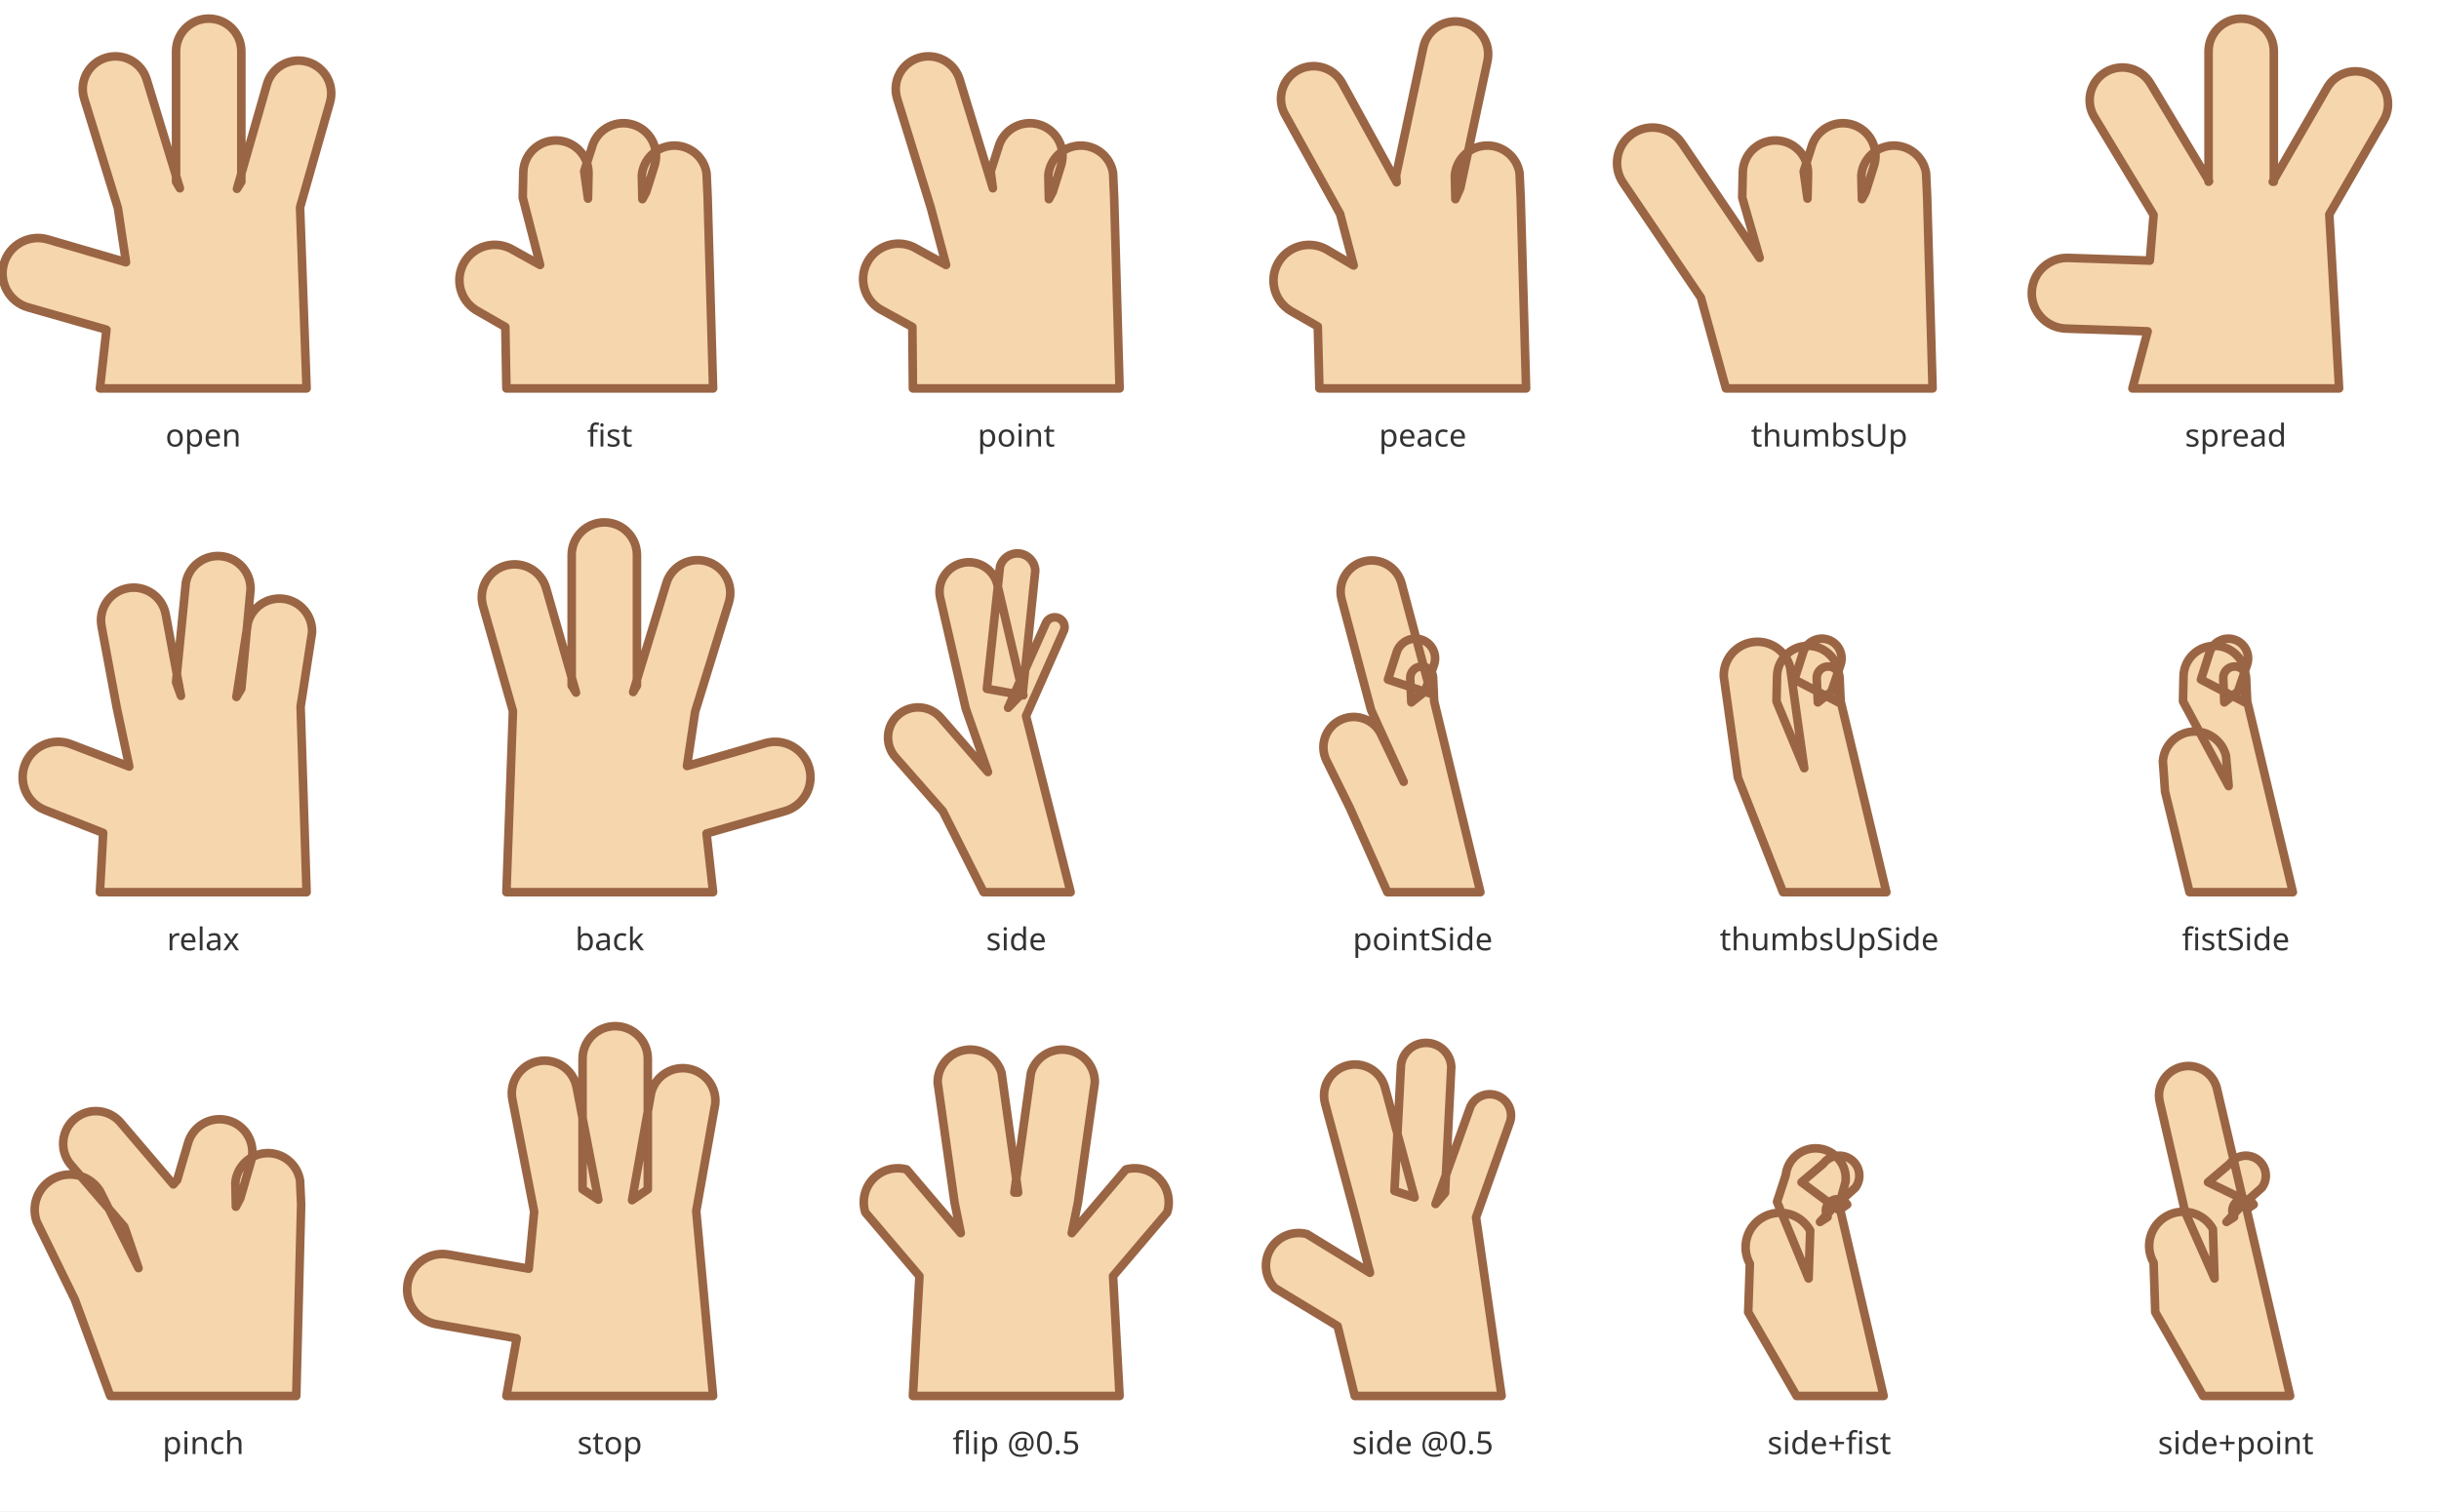
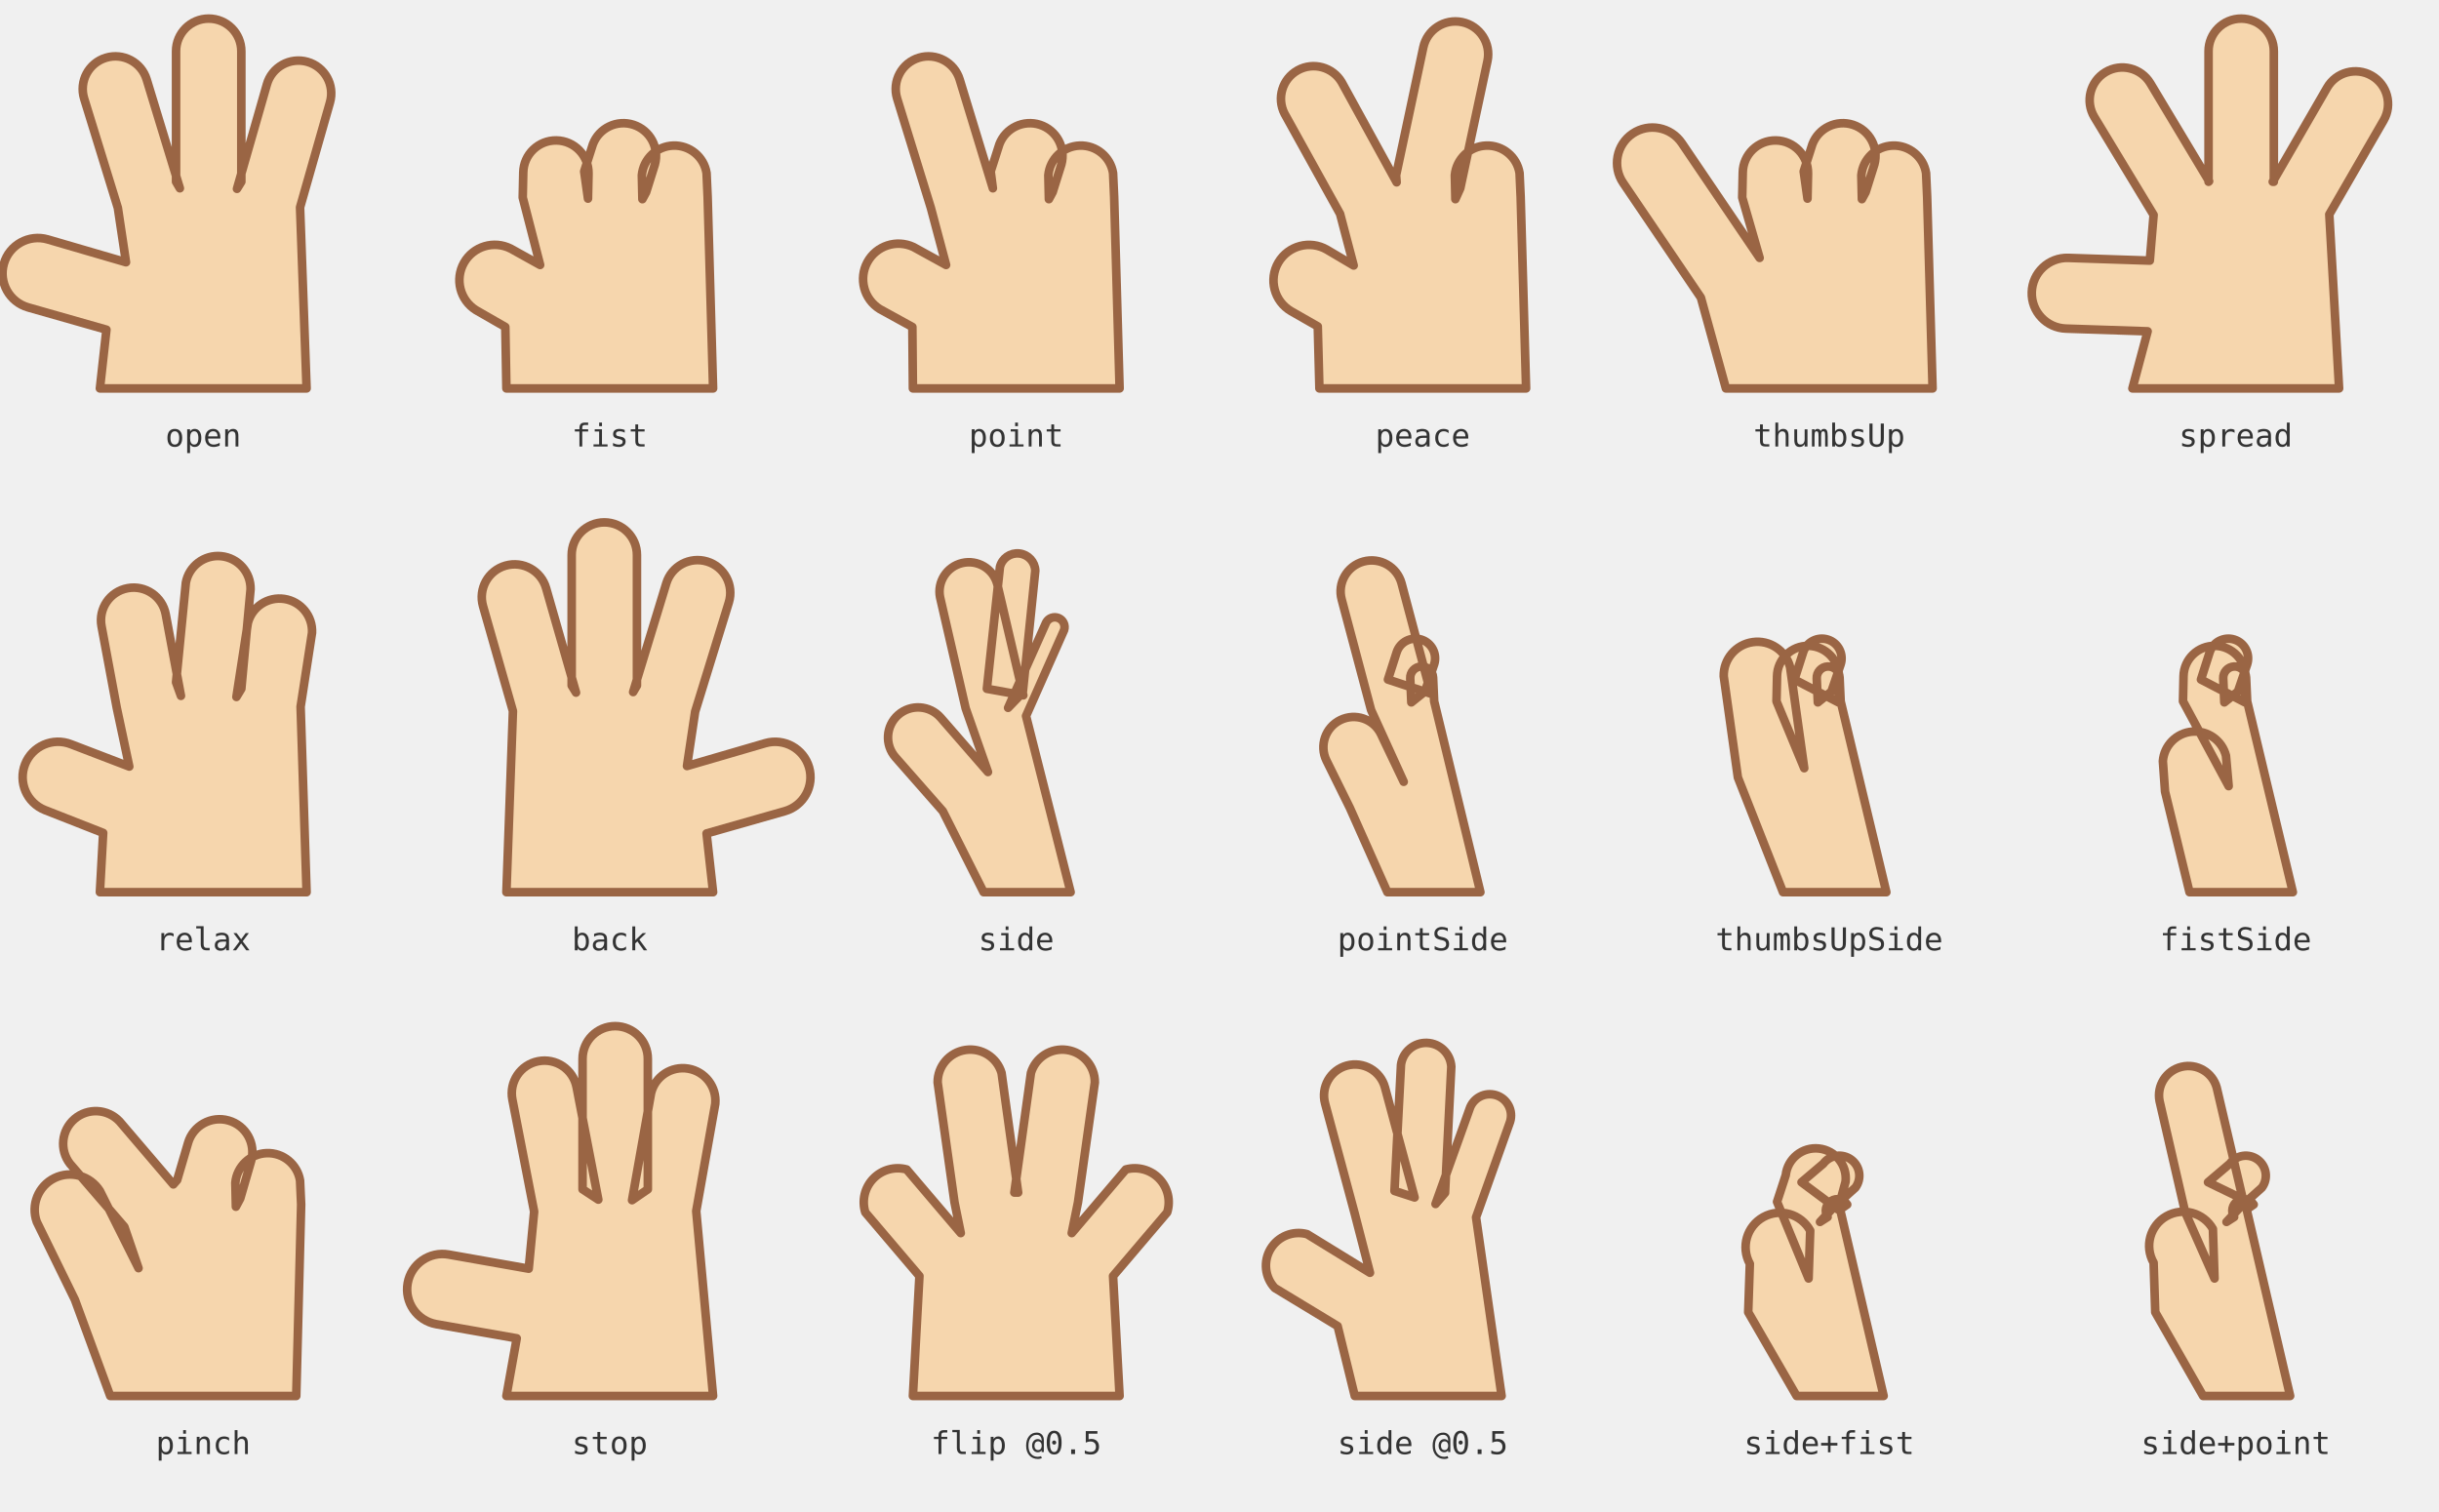
- <svg xmlns="http://www.w3.org/2000/svg" width="852" height="528" viewBox="0 0 852 528">
-   <rect width="100%" height="100%" fill="#fff" />
+ <svg xmlns="http://www.w3.org/2000/svg" width="852" height="528" viewBox="0 0 852 528" style="color:#333">
  <g transform="translate(71 92)">
    <path d="M -19 23 L -17.8 12.2 L -32.2 8.1 A 6.5 6.5 0 0 1 -28.6 -4.4 L -14.2 -0.2 L -15.7 -10.2 L -21.9 -30.3 A 6 6 0 0 1 -10.4 -33.8 L -4.3 -13.8 L -5 -15 L -5 -39 A 6 6 0 0 1 7 -39 L 7 -15 L 6.2 -13.7 L 11.7 -32.9 A 6 6 0 0 1 23.3 -29.6 L 17.8 -10.3 L 19 23 Z" transform="scale(1.9)" fill="#f6d6ad" stroke="#9a6544" stroke-width="1.579" stroke-linejoin="round" />
-     <text y="64" text-anchor="middle" font-family="system-ui, sans-serif" font-size="11" fill="#333">open</text>
+     <text y="64" text-anchor="middle" font-family="JetBrains Mono, ui-monospace, monospace" font-size="11" fill="currentColor">open</text>
  </g>
  <g transform="translate(213 92)">
    <path d="M -19 23 L -19.2 11.7 L -24.6 8.6 A 6.5 6.5 0 0 1 -18.2 -2.7 L -12.8 0.3 L -16 -12.1 L -15.9 -16.7 A 6 6 0 0 1 -3.9 -16.5 L -4 -11.9 L -4.7 -16.9 L -3.1 -21.9 A 6 6 0 0 1 8.3 -18.2 L 6.7 -13.1 L 6 -11.8 L 5.9 -16.2 A 6 6 0 0 1 17.8 -16.6 L 18 -12.2 L 19 23 Z" transform="scale(1.9)" fill="#f6d6ad" stroke="#9a6544" stroke-width="1.579" stroke-linejoin="round" />
-     <text y="64" text-anchor="middle" font-family="system-ui, sans-serif" font-size="11" fill="#333">fist</text>
+     <text y="64" text-anchor="middle" font-family="JetBrains Mono, ui-monospace, monospace" font-size="11" fill="currentColor">fist</text>
  </g>
  <g transform="translate(355 92)">
    <path d="M -19 23 L -19.1 11.7 L -25.1 8.4 A 6.5 6.5 0 0 1 -18.9 -3 L -12.9 0.3 L -15.7 -10.2 L -21.9 -30.3 A 6 6 0 0 1 -10.4 -33.8 L -4.3 -13.8 L -4.7 -16.9 L -3.1 -21.9 A 6 6 0 0 1 8.3 -18.2 L 6.7 -13.1 L 6 -11.8 L 5.9 -16.2 A 6 6 0 0 1 17.8 -16.6 L 18 -12.2 L 19 23 Z" transform="scale(1.9)" fill="#f6d6ad" stroke="#9a6544" stroke-width="1.579" stroke-linejoin="round" />
-     <text y="64" text-anchor="middle" font-family="system-ui, sans-serif" font-size="11" fill="#333">point</text>
+     <text y="64" text-anchor="middle" font-family="JetBrains Mono, ui-monospace, monospace" font-size="11" fill="currentColor">point</text>
  </g>
  <g transform="translate(497 92)">
    <path d="M -19 23 L -19.3 11.6 L -24.2 8.8 A 6.5 6.5 0 0 1 -17.6 -2.5 L -12.7 0.4 L -15.2 -9.1 L -25.4 -27.5 A 6 6 0 0 1 -14.9 -33.3 L -4.8 -14.9 L -4.9 -16.2 L 0.1 -39.7 A 6 6 0 0 1 11.9 -37.2 L 6.9 -13.8 L 6 -11.8 L 5.9 -16.2 A 6 6 0 0 1 17.8 -16.6 L 18 -12.2 L 19 23 Z" transform="scale(1.9)" fill="#f6d6ad" stroke="#9a6544" stroke-width="1.579" stroke-linejoin="round" />
-     <text y="64" text-anchor="middle" font-family="system-ui, sans-serif" font-size="11" fill="#333">peace</text>
+     <text y="64" text-anchor="middle" font-family="JetBrains Mono, ui-monospace, monospace" font-size="11" fill="currentColor">peace</text>
  </g>
  <g transform="translate(639 92)">
    <path d="M -19 23 L -23.6 6.3 L -37.9 -14.8 A 6.5 6.5 0 0 1 -27.1 -22.1 L -12.8 -1 L -16 -12.1 L -15.9 -16.7 A 6 6 0 0 1 -3.9 -16.5 L -4 -11.9 L -4.7 -16.9 L -3.1 -21.9 A 6 6 0 0 1 8.3 -18.2 L 6.7 -13.1 L 6 -11.8 L 5.9 -16.2 A 6 6 0 0 1 17.8 -16.6 L 18 -12.2 L 19 23 Z" transform="scale(1.9)" fill="#f6d6ad" stroke="#9a6544" stroke-width="1.579" stroke-linejoin="round" />
-     <text y="64" text-anchor="middle" font-family="system-ui, sans-serif" font-size="11" fill="#333">thumbsUp</text>
+     <text y="64" text-anchor="middle" font-family="JetBrains Mono, ui-monospace, monospace" font-size="11" fill="currentColor">thumbsUp</text>
  </g>
  <g transform="translate(781 92)">
    <path d="M -19 23 L -16.2 12.5 L -31.2 12 A 6.5 6.5 0 0 1 -30.8 -1 L -15.8 -0.5 L -15.1 -8.9 L -26 -26.9 A 6 6 0 0 1 -15.7 -33.1 L -4.9 -15.1 L -5 -15 L -5 -39 A 6 6 0 0 1 7 -39 L 7 -15 L 6.8 -15 L 16.8 -32.3 A 6 6 0 0 1 27.2 -26.3 L 17.2 -9 L 19 23 Z" transform="scale(1.9)" fill="#f6d6ad" stroke="#9a6544" stroke-width="1.579" stroke-linejoin="round" />
-     <text y="64" text-anchor="middle" font-family="system-ui, sans-serif" font-size="11" fill="#333">spread</text>
+     <text y="64" text-anchor="middle" font-family="JetBrains Mono, ui-monospace, monospace" font-size="11" fill="currentColor">spread</text>
  </g>
  <g transform="translate(71 268)">
    <path d="M -19 23 L -18.4 12.1 L -29.1 7.9 A 6.5 6.5 0 0 1 -24.3 -4.2 L -13.6 -0.1 L -15.9 -10.9 L -18.7 -25.9 A 6 6 0 0 1 -6.9 -28.1 L -4.1 -13.1 L -5 -15.6 L -3.2 -33.9 A 6 6 0 0 1 8.7 -32.7 L 7 -14.4 L 6.1 -12.9 L 8.2 -26.5 A 6 6 0 0 1 20 -24.7 L 17.9 -11.1 L 19 23 Z" transform="scale(1.9)" fill="#f6d6ad" stroke="#9a6544" stroke-width="1.579" stroke-linejoin="round" />
-     <text y="64" text-anchor="middle" font-family="system-ui, sans-serif" font-size="11" fill="#333">relax</text>
+     <text y="64" text-anchor="middle" font-family="JetBrains Mono, ui-monospace, monospace" font-size="11" fill="currentColor">relax</text>
  </g>
  <g transform="translate(213 268)">
    <path d="M -19 23 L -17.8 -10.3 L -23.3 -29.6 A 6 6 0 0 1 -11.7 -32.9 L -6.2 -13.7 L -7 -15 L -7 -39 A 6 6 0 0 1 5 -39 L 5 -15 L 4.3 -13.8 L 10.4 -33.8 A 6 6 0 0 1 21.9 -30.3 L 15.7 -10.2 L 14.2 -0.2 L 28.6 -4.4 A 6.5 6.5 0 0 1 32.2 8.1 L 17.8 12.2 L 19 23 Z" transform="scale(1.9)" fill="#f6d6ad" stroke="#9a6544" stroke-width="1.579" stroke-linejoin="round" />
-     <text y="64" text-anchor="middle" font-family="system-ui, sans-serif" font-size="11" fill="#333">back</text>
+     <text y="64" text-anchor="middle" font-family="JetBrains Mono, ui-monospace, monospace" font-size="11" fill="currentColor">back</text>
  </g>
  <g transform="translate(355 268)">
    <path d="M -6 23 L -13.5 8.1 L -22.2 -1.8 A 5.5 5.5 0 0 1 -13.9 -9.1 L -5.2 0.9 L -9.3 -10.8 L -14 -31.2 A 5.4 5.4 0 0 1 -3.5 -33.7 L 1.3 -13.2 L -5.4 -14.4 L -3 -36.8 A 3.3 3.3 0 0 1 3.5 -36.1 L 1.2 -13.7 L -1.5 -10.9 L 5.5 -26.6 A 1.8 1.8 0 0 1 8.8 -25.2 L 1.8 -9.4 L 10 23 Z" transform="scale(1.9)" fill="#f6d6ad" stroke="#9a6544" stroke-width="1.579" stroke-linejoin="round" />
-     <text y="64" text-anchor="middle" font-family="system-ui, sans-serif" font-size="11" fill="#333">side</text>
+     <text y="64" text-anchor="middle" font-family="JetBrains Mono, ui-monospace, monospace" font-size="11" fill="currentColor">side</text>
  </g>
  <g transform="translate(497 268)">
    <path d="M -6.5 23 L -13.4 7.5 L -17.7 -1.2 A 5.5 5.5 0 0 1 -7.7 -6.1 L -3.5 2.7 L -9.5 -10.5 L -14.9 -30.8 A 5.7 5.7 0 0 1 -3.9 -33.8 L 1.5 -13.5 L -6.4 -16.1 L -4.8 -21.1 A 3.6 3.6 0 0 1 2.1 -18.9 L 0.4 -13.9 L -2.1 -11.9 L -2.3 -16.3 A 2.1 2.1 0 0 1 1.9 -16.5 L 2.1 -12.1 L 10.6 23 Z" transform="scale(1.9)" fill="#f6d6ad" stroke="#9a6544" stroke-width="1.579" stroke-linejoin="round" />
-     <text y="64" text-anchor="middle" font-family="system-ui, sans-serif" font-size="11" fill="#333">pointSide</text>
+     <text y="64" text-anchor="middle" font-family="JetBrains Mono, ui-monospace, monospace" font-size="11" fill="currentColor">pointSide</text>
  </g>
  <g transform="translate(639 268)">
    <path d="M -8.5 23 L -16.8 1.9 L -19.4 -16.7 A 6.2 6.2 0 0 1 -7.2 -18.4 L -4.6 0.2 L -9.7 -12.1 L -9.6 -16.7 A 5.7 5.7 0 0 1 1.8 -16.5 L 1.7 -11.9 L -6.4 -16.1 L -4.8 -21.1 A 3.6 3.6 0 0 1 2.1 -18.9 L 0.4 -13.9 L -2.1 -11.9 L -2.3 -16.3 A 2.1 2.1 0 0 1 1.9 -16.5 L 2.1 -12.1 L 10.5 23 Z" transform="scale(1.9)" fill="#f6d6ad" stroke="#9a6544" stroke-width="1.579" stroke-linejoin="round" />
-     <text y="64" text-anchor="middle" font-family="system-ui, sans-serif" font-size="11" fill="#333">thumbsUpSide</text>
+     <text y="64" text-anchor="middle" font-family="JetBrains Mono, ui-monospace, monospace" font-size="11" fill="currentColor">thumbsUpSide</text>
  </g>
  <g transform="translate(781 268)">
    <path d="M -8.5 23 L -13 4.5 L -13.4 -1.1 A 5.9 5.9 0 0 1 -1.8 -2.1 L -1.3 3.5 L -9.7 -12.1 L -9.6 -16.7 A 5.7 5.7 0 0 1 1.8 -16.5 L 1.7 -11.9 L -6.4 -16.1 L -4.8 -21.1 A 3.6 3.6 0 0 1 2.1 -18.9 L 0.4 -13.9 L -2.1 -11.9 L -2.3 -16.3 A 2.1 2.1 0 0 1 1.9 -16.5 L 2.1 -12.1 L 10.5 23 Z" transform="scale(1.9)" fill="#f6d6ad" stroke="#9a6544" stroke-width="1.579" stroke-linejoin="round" />
-     <text y="64" text-anchor="middle" font-family="system-ui, sans-serif" font-size="11" fill="#333">fistSide</text>
+     <text y="64" text-anchor="middle" font-family="JetBrains Mono, ui-monospace, monospace" font-size="11" fill="currentColor">fistSide</text>
  </g>
  <g transform="translate(71 444)">
    <path d="M -17.1 23 L -23.6 5.3 L -30.6 -9 A 6.5 6.5 0 0 1 -19 -14.7 L -11.9 -0.5 L -14.5 -8.1 L -24.5 -19.7 A 6 6 0 0 1 -15.4 -27.5 L -5.5 -15.9 L -4.8 -16.7 L -2.8 -23.5 A 6 6 0 0 1 8.8 -20.2 L 6.8 -13.3 L 6 -11.8 L 5.9 -16.2 A 6 6 0 0 1 17.8 -16.6 L 18 -12.2 L 17.1 23 Z" transform="scale(1.9)" fill="#f6d6ad" stroke="#9a6544" stroke-width="1.579" stroke-linejoin="round" />
-     <text y="64" text-anchor="middle" font-family="system-ui, sans-serif" font-size="11" fill="#333">pinch</text>
+     <text y="64" text-anchor="middle" font-family="JetBrains Mono, ui-monospace, monospace" font-size="11" fill="currentColor">pinch</text>
  </g>
  <g transform="translate(213 444)">
    <path d="M -19 23 L -17.1 12.4 L -31.9 9.8 A 6.5 6.5 0 0 1 -29.6 -3 L -14.9 -0.4 L -13.9 -10.9 L -17.9 -31.5 A 6 6 0 0 1 -6.1 -33.8 L -2.1 -13.1 L -5 -15 L -5 -39 A 6 6 0 0 1 7 -39 L 7 -15 L 4.1 -13 L 7.6 -32.7 A 6 6 0 0 1 19.4 -30.7 L 15.9 -11 L 19 23 Z" transform="scale(1.9)" fill="#f6d6ad" stroke="#9a6544" stroke-width="1.579" stroke-linejoin="round" />
-     <text y="64" text-anchor="middle" font-family="system-ui, sans-serif" font-size="11" fill="#333">stop</text>
+     <text y="64" text-anchor="middle" font-family="JetBrains Mono, ui-monospace, monospace" font-size="11" fill="currentColor">stop</text>
  </g>
  <g transform="translate(355 444)">
    <path d="M-19 23 L-17.8 0.95 L-27.75 -10.75 A6.25 6.25 0 0 1 -20.15 -18.65 L-10.2 -6.95 L-11.35 -12.6 L-14.45 -34.65 A6 6 0 0 1 -2.7 -36.4 L0.35 -14.4 L-0.35 -14.4 L2.7 -36.4 A6 6 0 0 1 14.45 -34.65 L11.35 -12.6 L10.2 -6.95 L20.15 -18.65 A6.25 6.25 0 0 1 27.75 -10.75 L17.8 0.95 L19 23 Z" transform="scale(1.9)" fill="#f6d6ad" stroke="#9a6544" stroke-width="1.579" stroke-linejoin="round" />
-     <text y="64" text-anchor="middle" font-family="system-ui, sans-serif" font-size="11" fill="#333">flip @0.5</text>
+     <text y="64" text-anchor="middle" font-family="JetBrains Mono, ui-monospace, monospace" font-size="11" fill="currentColor">flip @0.5</text>
  </g>
  <g transform="translate(497 444)">
    <path d="M-12.5 23 L-15.65 10.15 L-27.2 3.15 A6 6 0 0 1 -21.25 -6.75 L-9.7 0.35 L-12.5 -10.5 L-17.95 -30.75 A5.7 5.7 0 0 1 -6.95 -33.75 L-1.5 -13.5 L-5.2 -14.7 L-4 -37.9 A4.65 4.65 0 0 1 5.25 -37.55 L4.1 -14.35 L2.35 -12.3 L8.6 -29.75 A3.9 3.9 0 0 1 16.05 -27.4 L9.8 -9.85 L14.5 23 Z" transform="scale(1.9)" fill="#f6d6ad" stroke="#9a6544" stroke-width="1.579" stroke-linejoin="round" />
-     <text y="64" text-anchor="middle" font-family="system-ui, sans-serif" font-size="11" fill="#333">side @0.5</text>
+     <text y="64" text-anchor="middle" font-family="JetBrains Mono, ui-monospace, monospace" font-size="11" fill="currentColor">side @0.5</text>
  </g>
  <g transform="translate(639 444)">
    <path d="M-6 23 L-14.9 7.6 L-14.6 -1.3 A5.5 5.5 0 0 1 -3.5 -7.4 L-3.8 1.4 L-9.6 -12.7 L-8 -17.6 A5.4 5.4 0 0 1 3 -16.4 L1.6 -11.3 L-5.1 -16.3 L-1.1 -19.7 A3.3 3.3 0 0 1 4.8 -15.3 L0.9 -11.8 L-1.7 -9 L-0.3 -9.9 A1.8 1.8 0 0 1 3.3 -12.2 L2 -11.3 L10 23 Z" transform="scale(1.9)" fill="#f6d6ad" stroke="#9a6544" stroke-width="1.579" stroke-linejoin="round" />
-     <text y="64" text-anchor="middle" font-family="system-ui, sans-serif" font-size="11" fill="#333">side+fist</text>
+     <text y="64" text-anchor="middle" font-family="JetBrains Mono, ui-monospace, monospace" font-size="11" fill="currentColor">side+fist</text>
  </g>
  <g transform="translate(781 444)">
    <path d="M-6 23 L-14.8 7.6 L-15.1 -1.5 A5.5 5.5 0 0 1 -4.2 -7.7 L-3.9 1.4 L-9.3 -10.8 L-14 -31.2 A5.4 5.4 0 0 1 -3.5 -33.7 L1.3 -13.2 L-5.1 -16.3 L-1.1 -19.7 A3.3 3.3 0 0 1 4.8 -15.3 L0.9 -11.8 L-1.7 -9 L-0.3 -9.9 A1.8 1.8 0 0 1 3.3 -12.2 L2 -11.3 L10 23 Z" transform="scale(1.9)" fill="#f6d6ad" stroke="#9a6544" stroke-width="1.579" stroke-linejoin="round" />
-     <text y="64" text-anchor="middle" font-family="system-ui, sans-serif" font-size="11" fill="#333">side+point</text>
+     <text y="64" text-anchor="middle" font-family="JetBrains Mono, ui-monospace, monospace" font-size="11" fill="currentColor">side+point</text>
  </g>
</svg>
